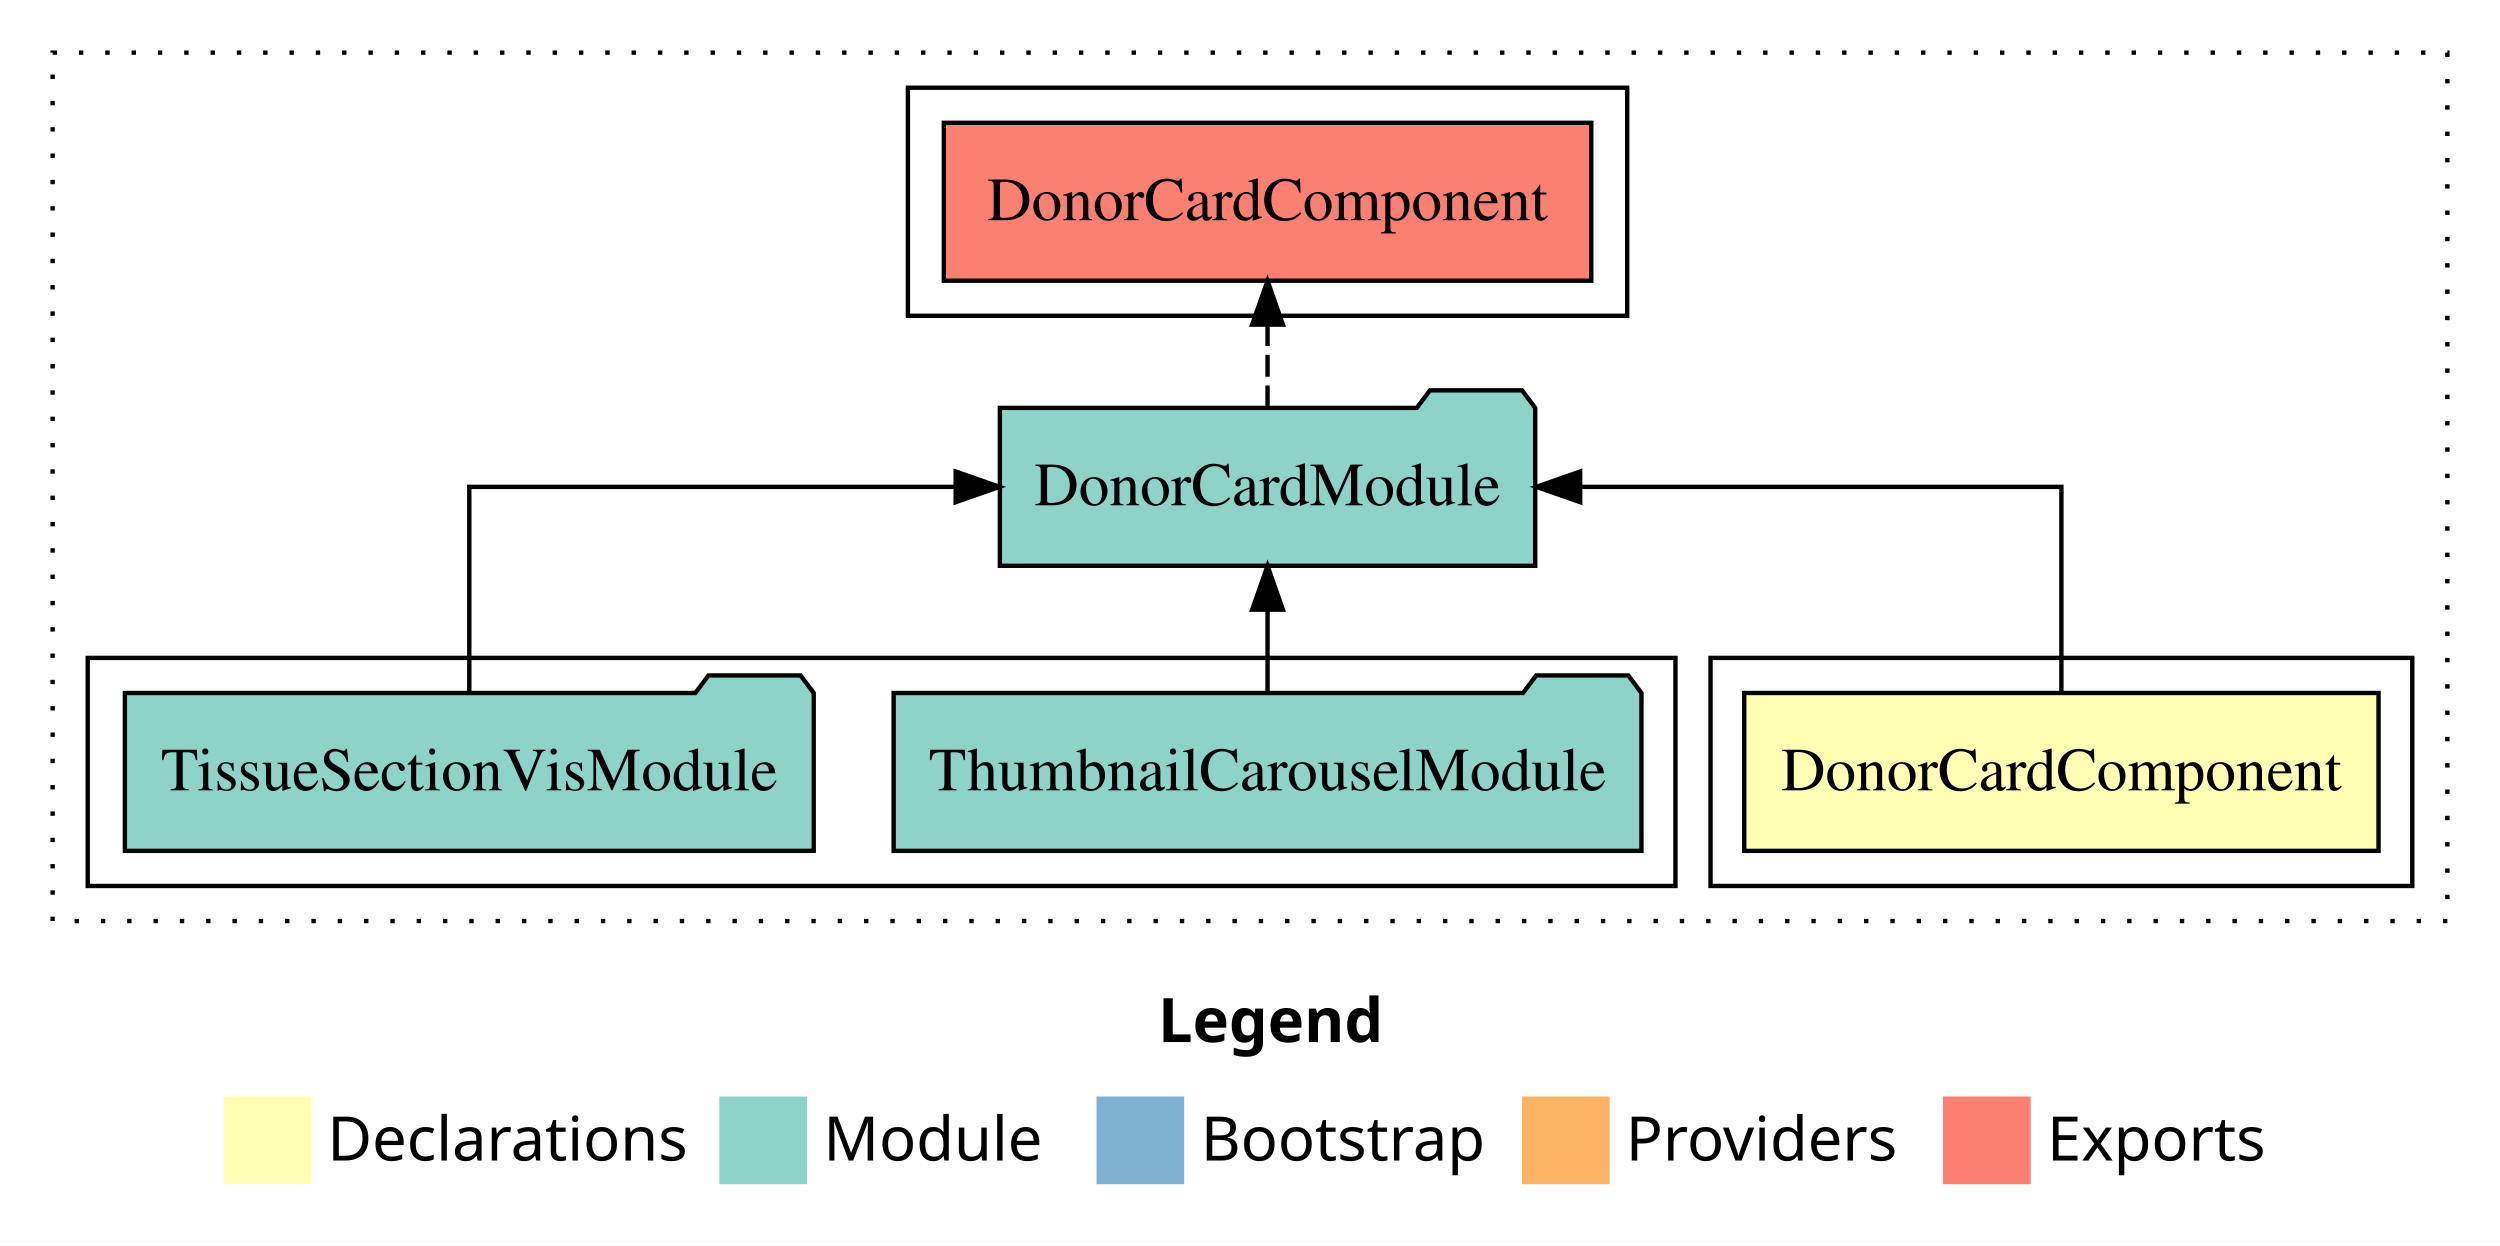
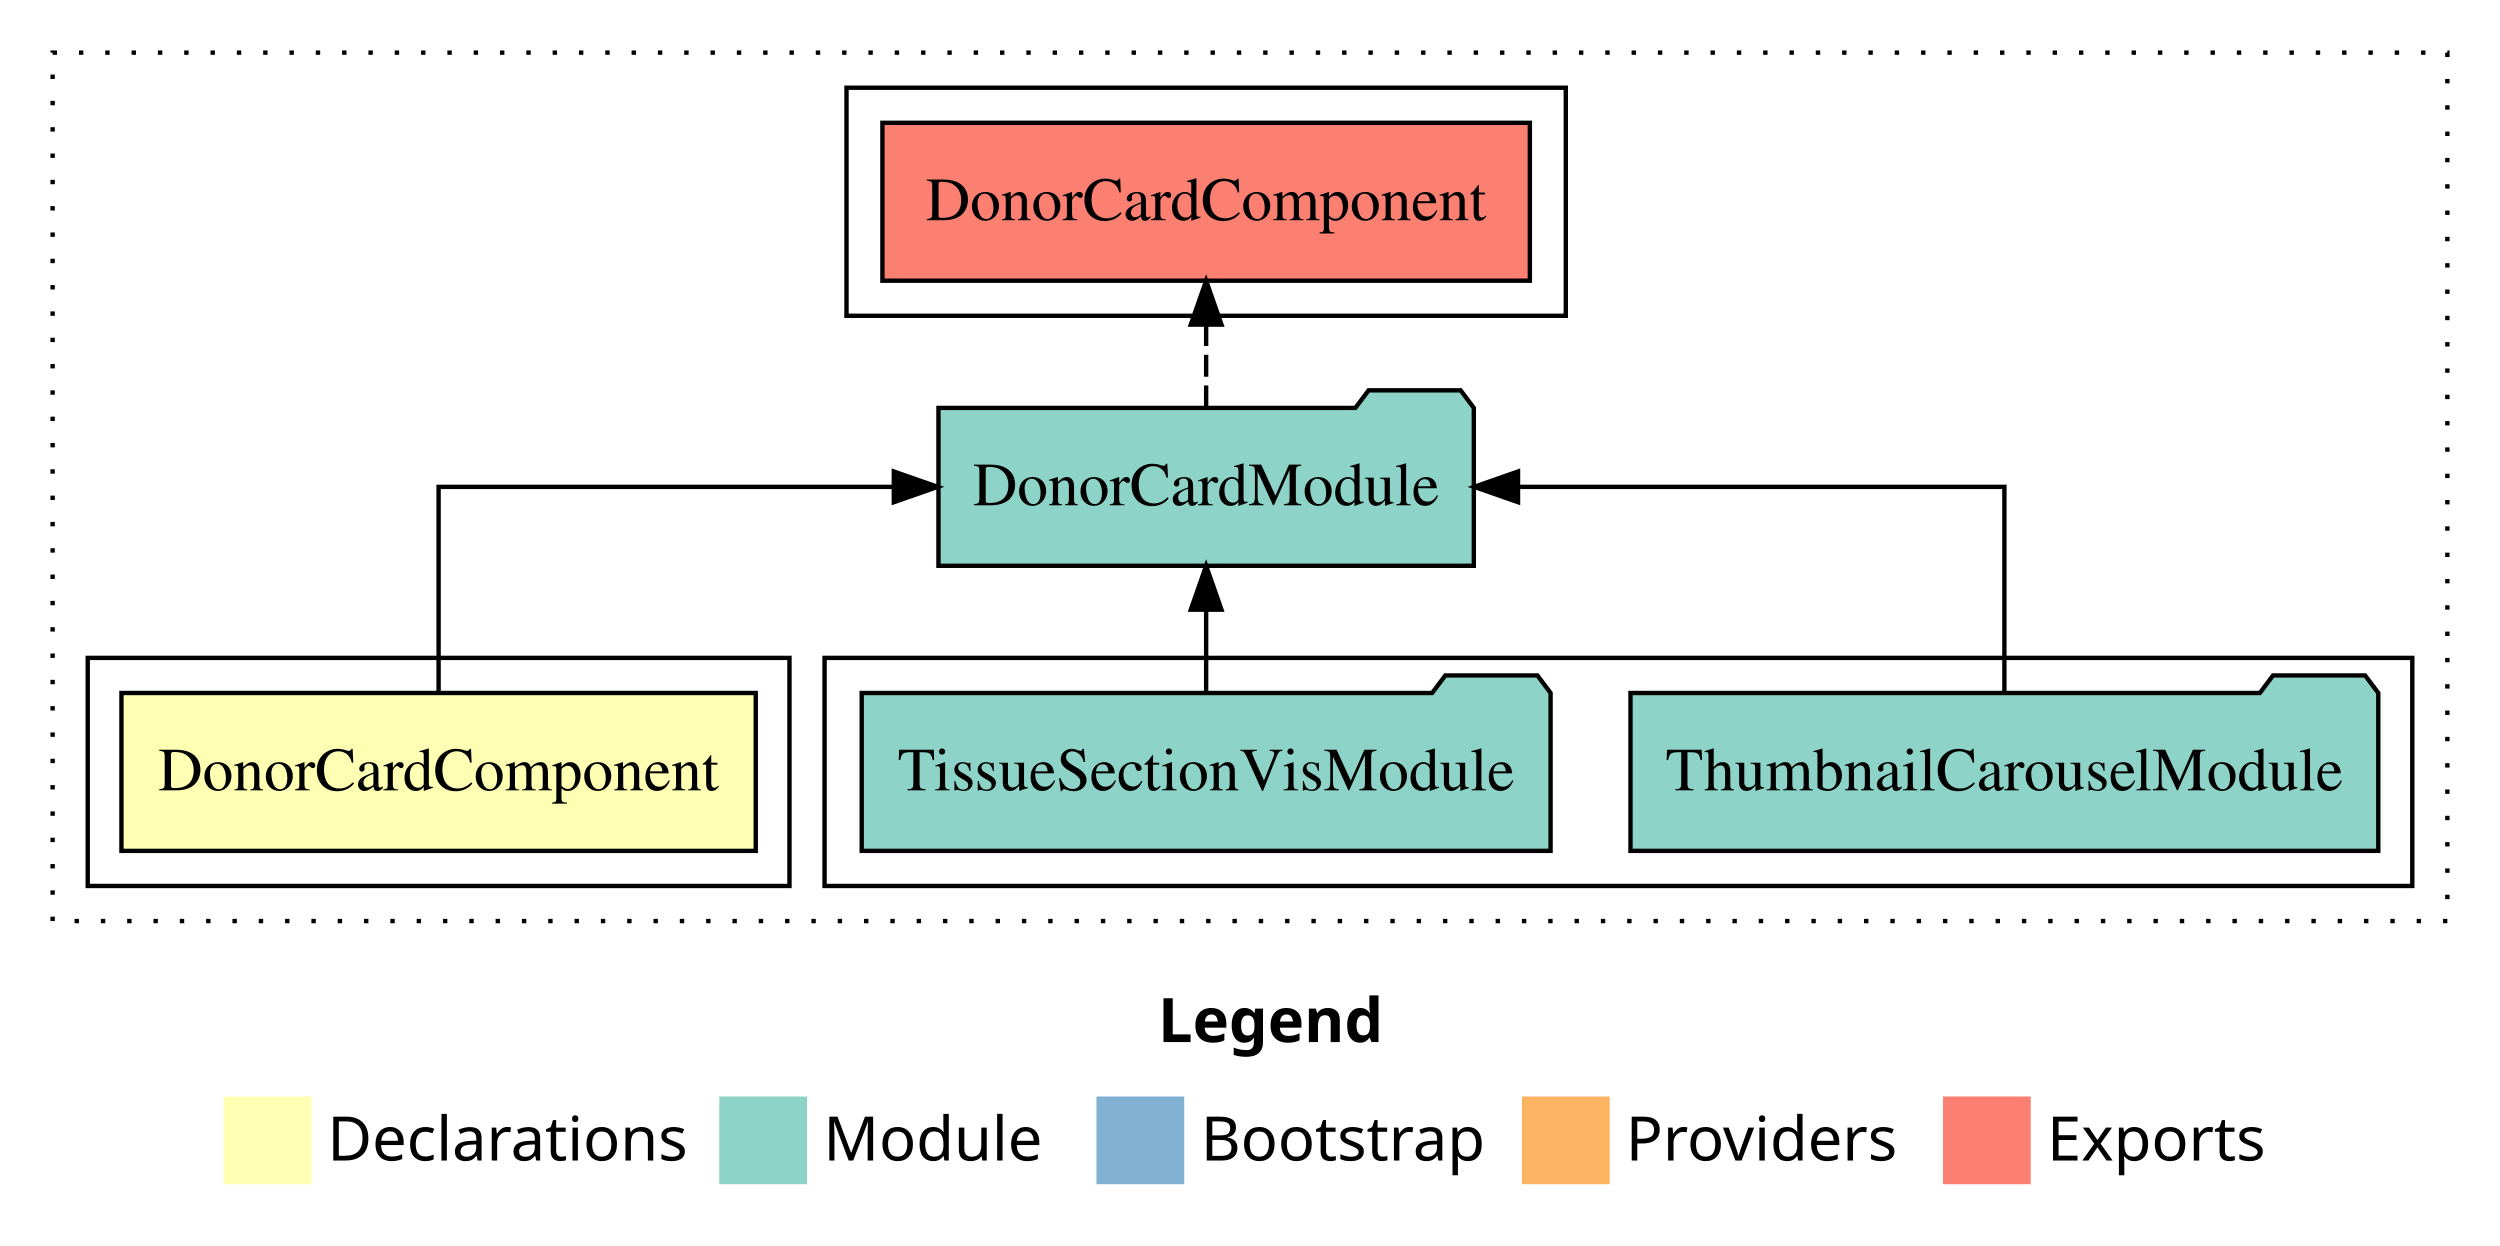
<svg xmlns="http://www.w3.org/2000/svg" width="570pt" height="284pt" viewBox="0.00 0.00 570.00 284.00">
  <g id="graph0" class="graph" transform="scale(1 1) rotate(0) translate(4 280)">
    <polygon fill="white" stroke="transparent" points="-4,4 -4,-280 566,-280 566,4 -4,4" />
    <text text-anchor="start" x="260.01" y="-42.4" font-family="Times-12" font-weight="bold" font-size="14.00">Legend</text>
    <polygon fill="#ffffb3" stroke="transparent" points="47,-10 47,-30 67,-30 67,-10 47,-10" />
    <text text-anchor="start" x="70.63" y="-15.4" font-family="Times-12" font-size="14.00">  Declarations</text>
    <polygon fill="#8dd3c7" stroke="transparent" points="160,-10 160,-30 180,-30 180,-10 160,-10" />
    <text text-anchor="start" x="183.73" y="-15.4" font-family="Times-12" font-size="14.00">  Module</text>
    <polygon fill="#80b1d3" stroke="transparent" points="246,-10 246,-30 266,-30 266,-10 246,-10" />
    <text text-anchor="start" x="269.78" y="-15.4" font-family="Times-12" font-size="14.00">  Bootstrap</text>
    <polygon fill="#fdb462" stroke="transparent" points="343,-10 343,-30 363,-30 363,-10 343,-10" />
    <text text-anchor="start" x="366.67" y="-15.4" font-family="Times-12" font-size="14.00">  Providers</text>
    <polygon fill="#fb8072" stroke="transparent" points="439,-10 439,-30 459,-30 459,-10 439,-10" />
    <text text-anchor="start" x="462.73" y="-15.4" font-family="Times-12" font-size="14.00">  Exports</text>
    <g id="clust1" class="cluster">
      <polygon fill="none" stroke="black" stroke-dasharray="1,5" points="8,-70 8,-268 554,-268 554,-70 8,-70" />
    </g>
-     <g id="clust2" class="cluster">
-       <polygon fill="none" stroke="black" points="386,-78 386,-130 546,-130 546,-78 386,-78" />
-     </g>
    <g id="clust4" class="cluster">
-       <polygon fill="none" stroke="black" points="16,-78 16,-130 378,-130 378,-78 16,-78" />
+       <polygon fill="none" stroke="black" points="184,-78 184,-130 546,-130 546,-78 184,-78" />
    </g>
    <g id="clust5" class="cluster">
-       <polygon fill="none" stroke="black" points="203,-208 203,-260 367,-260 367,-208 203,-208" />
+       <polygon fill="none" stroke="black" points="189,-208 189,-260 353,-260 353,-208 189,-208" />
+     </g>
+     <g id="clust2" class="cluster">
+       <polygon fill="none" stroke="black" points="16,-78 16,-130 176,-130 176,-78 16,-78" />
    </g>
    <g id="node1" class="node">
-       <polygon fill="#ffffb3" stroke="black" points="538.31,-122 393.69,-122 393.69,-86 538.31,-86 538.31,-122" />
-       <text text-anchor="middle" x="466" y="-99.8" font-family="Times,serif" font-size="14.00">DonorCardComponent</text>
+       <polygon fill="#ffffb3" stroke="black" points="168.31,-122 23.69,-122 23.69,-86 168.31,-86 168.31,-122" />
+       <text text-anchor="middle" x="96" y="-99.8" font-family="Times,serif" font-size="14.00">DonorCardComponent</text>
    </g>
    <g id="node2" class="node">
-       <polygon fill="#8dd3c7" stroke="black" points="346.03,-187 343.03,-191 322.03,-191 319.03,-187 223.97,-187 223.97,-151 346.03,-151 346.03,-187" />
-       <text text-anchor="middle" x="285" y="-164.8" font-family="Times,serif" font-size="14.00">DonorCardModule</text>
+       <polygon fill="#8dd3c7" stroke="black" points="332.03,-187 329.03,-191 308.03,-191 305.03,-187 209.97,-187 209.97,-151 332.03,-151 332.03,-187" />
+       <text text-anchor="middle" x="271" y="-164.8" font-family="Times,serif" font-size="14.00">DonorCardModule</text>
    </g>
    <g id="edge1" class="edge">
-       <path fill="none" stroke="black" d="M466,-122.11C466,-141.34 466,-169 466,-169 466,-169 356.28,-169 356.28,-169" />
-       <polygon fill="black" stroke="black" points="356.28,-165.5 346.28,-169 356.28,-172.5 356.28,-165.5" />
+       <path fill="none" stroke="black" d="M96,-122.11C96,-141.34 96,-169 96,-169 96,-169 199.79,-169 199.79,-169" />
+       <polygon fill="black" stroke="black" points="199.79,-172.5 209.79,-169 199.79,-165.5 199.79,-172.5" />
    </g>
    <g id="node5" class="node">
-       <polygon fill="#fb8072" stroke="black" points="358.81,-252 211.19,-252 211.19,-216 358.81,-216 358.81,-252" />
-       <text text-anchor="middle" x="285" y="-229.8" font-family="Times,serif" font-size="14.00">DonorCardComponent </text>
+       <polygon fill="#fb8072" stroke="black" points="344.81,-252 197.19,-252 197.19,-216 344.81,-216 344.81,-252" />
+       <text text-anchor="middle" x="271" y="-229.8" font-family="Times,serif" font-size="14.00">DonorCardComponent </text>
    </g>
    <g id="edge4" class="edge">
-       <path fill="none" stroke="black" stroke-dasharray="5,2" d="M285,-187.11C285,-187.11 285,-205.99 285,-205.99" />
-       <polygon fill="black" stroke="black" points="281.5,-205.99 285,-215.99 288.5,-205.99 281.5,-205.99" />
+       <path fill="none" stroke="black" stroke-dasharray="5,2" d="M271,-187.11C271,-187.11 271,-205.99 271,-205.99" />
+       <polygon fill="black" stroke="black" points="267.5,-205.99 271,-215.99 274.5,-205.99 267.5,-205.99" />
    </g>
    <g id="node3" class="node">
-       <polygon fill="#8dd3c7" stroke="black" points="370.25,-122 367.25,-126 346.25,-126 343.25,-122 199.75,-122 199.75,-86 370.25,-86 370.25,-122" />
-       <text text-anchor="middle" x="285" y="-99.8" font-family="Times,serif" font-size="14.00">ThumbnailCarouselModule</text>
+       <polygon fill="#8dd3c7" stroke="black" points="538.25,-122 535.25,-126 514.25,-126 511.25,-122 367.75,-122 367.75,-86 538.25,-86 538.25,-122" />
+       <text text-anchor="middle" x="453" y="-99.8" font-family="Times,serif" font-size="14.00">ThumbnailCarouselModule</text>
    </g>
    <g id="edge2" class="edge">
-       <path fill="none" stroke="black" d="M285,-122.11C285,-122.11 285,-140.99 285,-140.99" />
-       <polygon fill="black" stroke="black" points="281.5,-140.99 285,-150.99 288.5,-140.99 281.5,-140.99" />
+       <path fill="none" stroke="black" d="M453,-122.11C453,-141.34 453,-169 453,-169 453,-169 342.11,-169 342.11,-169" />
+       <polygon fill="black" stroke="black" points="342.11,-165.5 332.11,-169 342.11,-172.5 342.11,-165.5" />
    </g>
    <g id="node4" class="node">
-       <polygon fill="#8dd3c7" stroke="black" points="181.53,-122 178.53,-126 157.53,-126 154.53,-122 24.47,-122 24.47,-86 181.53,-86 181.53,-122" />
-       <text text-anchor="middle" x="103" y="-99.8" font-family="Times,serif" font-size="14.00">TissueSectionVisModule</text>
+       <polygon fill="#8dd3c7" stroke="black" points="349.53,-122 346.53,-126 325.53,-126 322.53,-122 192.47,-122 192.47,-86 349.53,-86 349.53,-122" />
+       <text text-anchor="middle" x="271" y="-99.8" font-family="Times,serif" font-size="14.00">TissueSectionVisModule</text>
    </g>
    <g id="edge3" class="edge">
-       <path fill="none" stroke="black" d="M103,-122.11C103,-141.34 103,-169 103,-169 103,-169 213.89,-169 213.89,-169" />
-       <polygon fill="black" stroke="black" points="213.89,-172.5 223.89,-169 213.89,-165.5 213.89,-172.5" />
+       <path fill="none" stroke="black" d="M271,-122.11C271,-122.11 271,-140.99 271,-140.99" />
+       <polygon fill="black" stroke="black" points="267.5,-140.99 271,-150.99 274.5,-140.99 267.5,-140.99" />
    </g>
  </g>
</svg>
